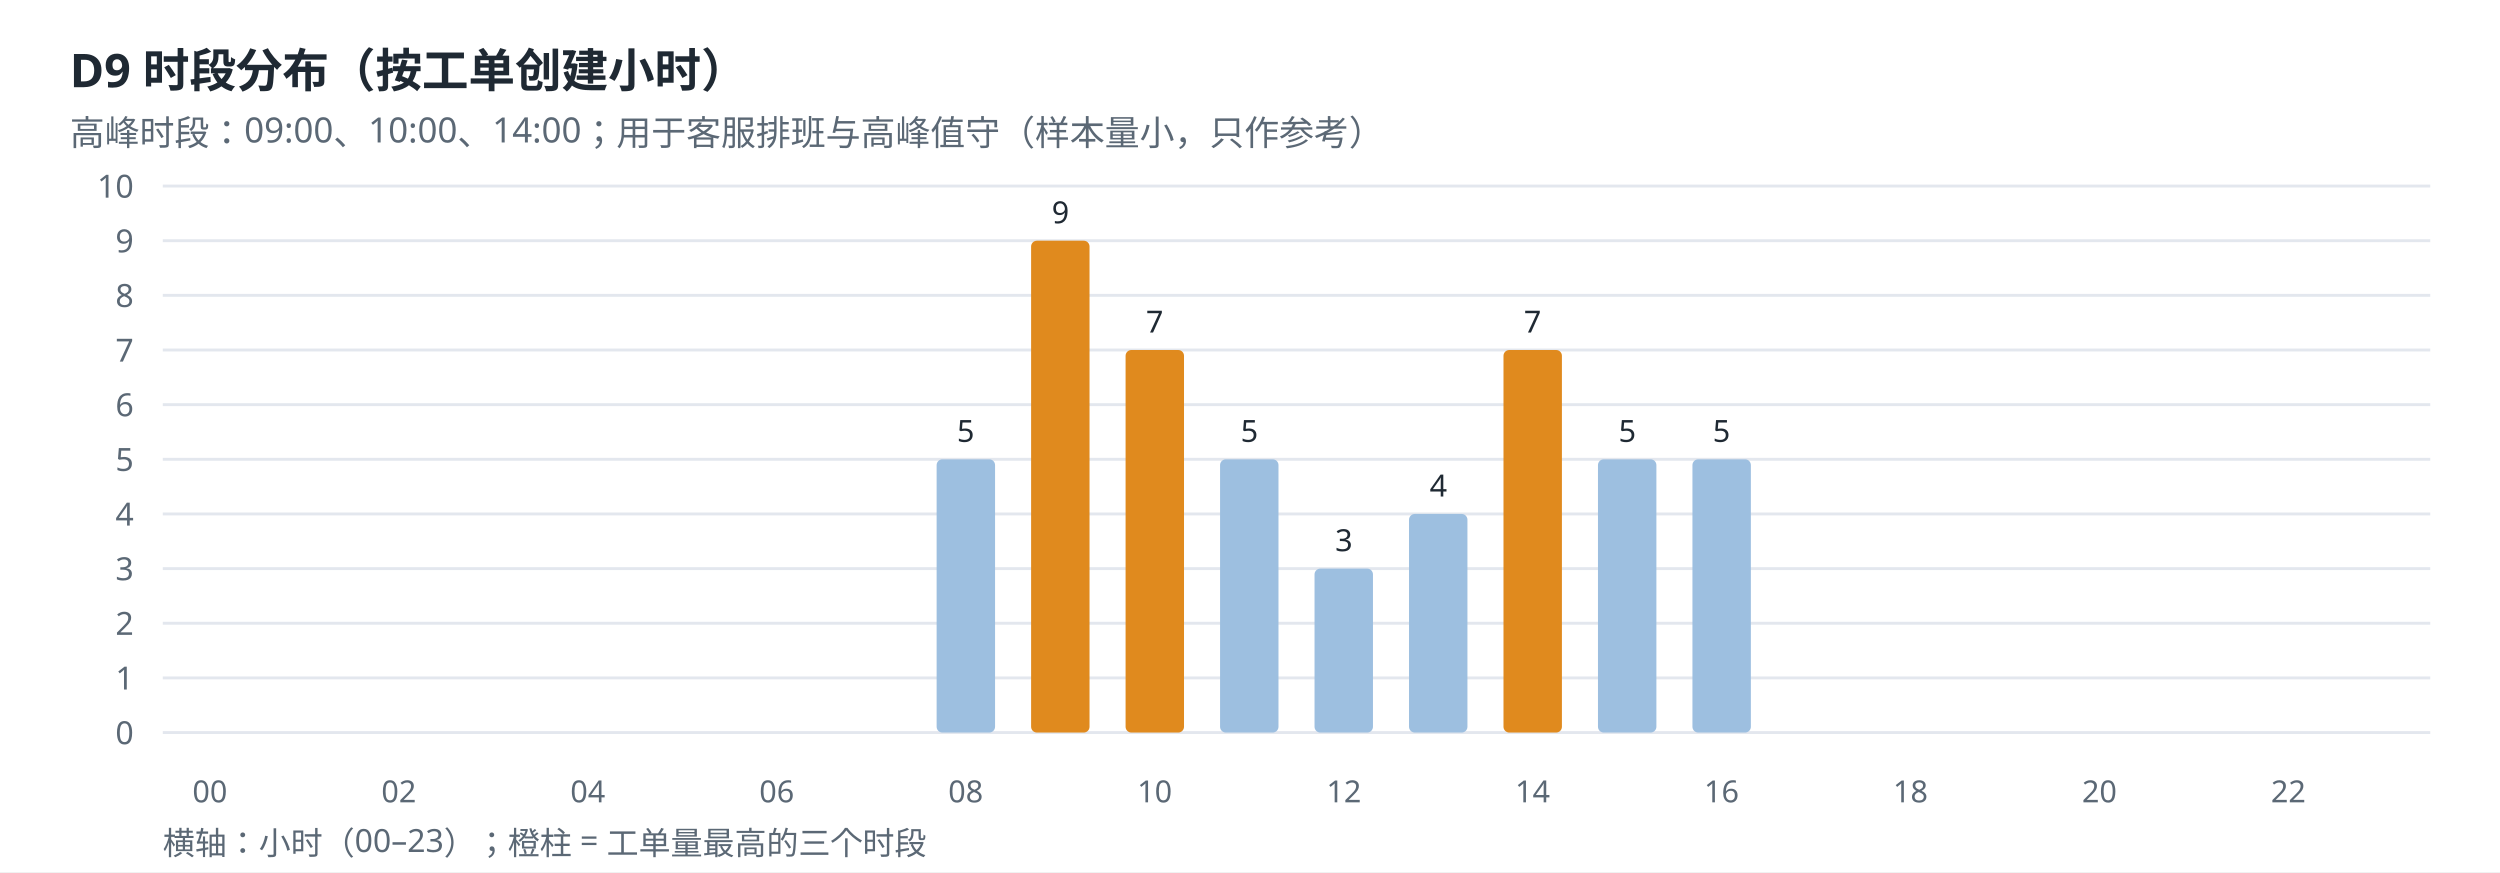
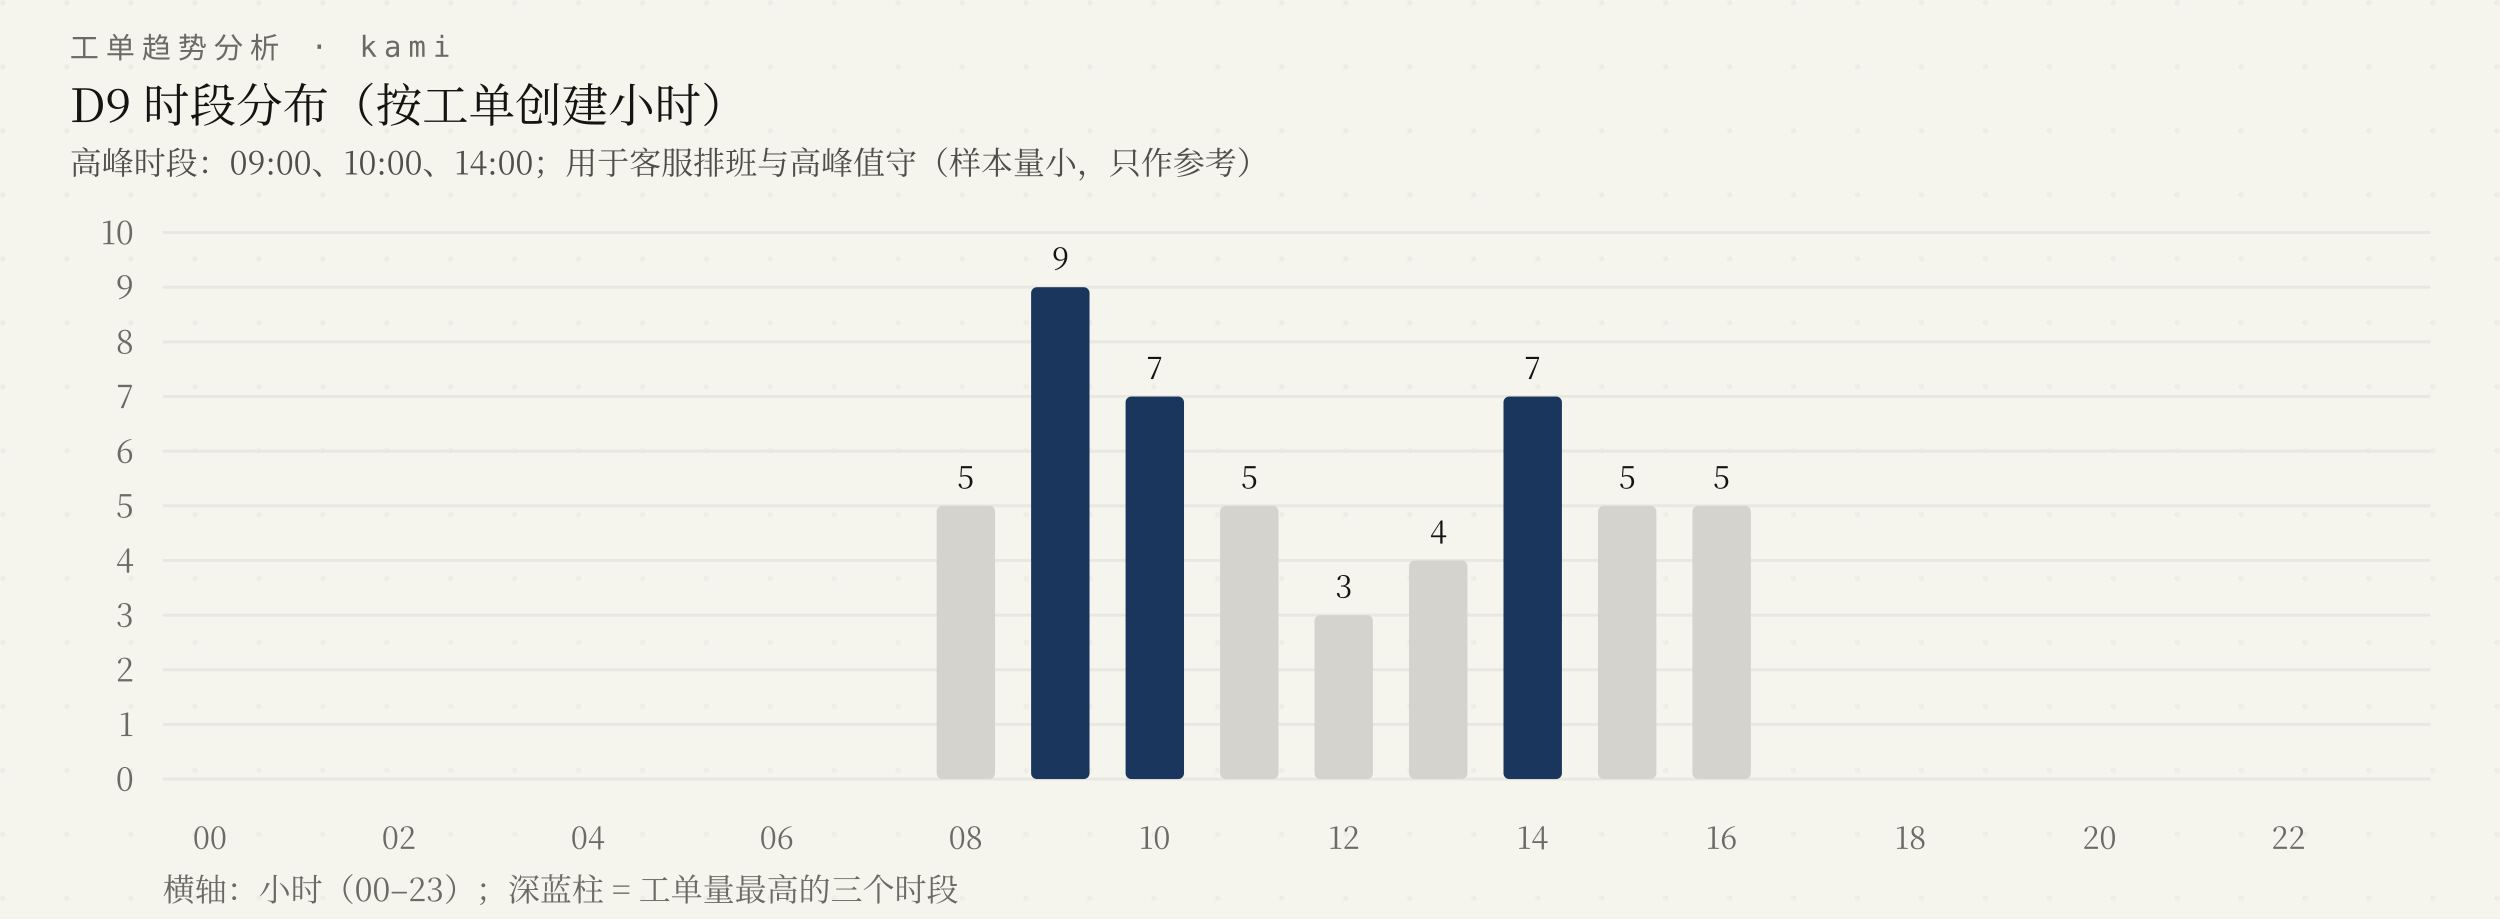
- <svg xmlns="http://www.w3.org/2000/svg" viewBox="0 0 860 300" width="100%" height="auto" role="img" aria-label="D9 时段分布（按工单创建小时）" font-family="Segoe UI, Microsoft YaHei, sans-serif">
-   <rect width="860" height="300" fill="#ffffff" />
-   <text x="24" y="30" font-size="16" font-weight="600" fill="#1f2933">D9 时段分布（按工单创建小时）</text>
-   <text x="24" y="50" font-size="12" fill="#5b6875">高峰时段：09:00、10:00、14:00；用于客服排班与高峰值守（样本量小，只作参考）</text>
-   <line x1="56" y1="252.0" x2="836" y2="252.0" stroke="#e3e7ee" />
-   <text x="46" y="256.0" font-size="11" fill="#5b6875" text-anchor="end">0</text>
-   <line x1="56" y1="233.2" x2="836" y2="233.2" stroke="#e3e7ee" />
-   <text x="46" y="237.2" font-size="11" fill="#5b6875" text-anchor="end">1</text>
-   <line x1="56" y1="214.4" x2="836" y2="214.4" stroke="#e3e7ee" />
-   <text x="46" y="218.4" font-size="11" fill="#5b6875" text-anchor="end">2</text>
-   <line x1="56" y1="195.6" x2="836" y2="195.6" stroke="#e3e7ee" />
-   <text x="46" y="199.6" font-size="11" fill="#5b6875" text-anchor="end">3</text>
-   <line x1="56" y1="176.8" x2="836" y2="176.8" stroke="#e3e7ee" />
-   <text x="46" y="180.8" font-size="11" fill="#5b6875" text-anchor="end">4</text>
-   <line x1="56" y1="158.0" x2="836" y2="158.0" stroke="#e3e7ee" />
-   <text x="46" y="162.0" font-size="11" fill="#5b6875" text-anchor="end">5</text>
-   <line x1="56" y1="139.2" x2="836" y2="139.2" stroke="#e3e7ee" />
-   <text x="46" y="143.2" font-size="11" fill="#5b6875" text-anchor="end">6</text>
-   <line x1="56" y1="120.4" x2="836" y2="120.4" stroke="#e3e7ee" />
-   <text x="46" y="124.4" font-size="11" fill="#5b6875" text-anchor="end">7</text>
-   <line x1="56" y1="101.6" x2="836" y2="101.6" stroke="#e3e7ee" />
-   <text x="46" y="105.6" font-size="11" fill="#5b6875" text-anchor="end">8</text>
-   <line x1="56" y1="82.8" x2="836" y2="82.8" stroke="#e3e7ee" />
-   <text x="46" y="86.8" font-size="11" fill="#5b6875" text-anchor="end">9</text>
-   <line x1="56" y1="64.0" x2="836" y2="64.0" stroke="#e3e7ee" />
-   <text x="46" y="68.0" font-size="11" fill="#5b6875" text-anchor="end">10</text>
-   <rect x="62.2" y="252.0" width="20.1" height="0.0" fill="#9dbfe0" rx="2" />
-   <text x="72.2" y="276" font-size="10.5" fill="#5b6875" text-anchor="middle">00</text>
-   <rect x="94.7" y="252.0" width="20.1" height="0.0" fill="#9dbfe0" rx="2" />
-   <rect x="127.2" y="252.0" width="20.1" height="0.0" fill="#9dbfe0" rx="2" />
-   <text x="137.2" y="276" font-size="10.5" fill="#5b6875" text-anchor="middle">02</text>
-   <rect x="159.7" y="252.0" width="20.1" height="0.0" fill="#9dbfe0" rx="2" />
-   <rect x="192.2" y="252.0" width="20.1" height="0.0" fill="#9dbfe0" rx="2" />
-   <text x="202.2" y="276" font-size="10.5" fill="#5b6875" text-anchor="middle">04</text>
-   <rect x="224.7" y="252.0" width="20.1" height="0.0" fill="#9dbfe0" rx="2" />
-   <rect x="257.2" y="252.0" width="20.1" height="0.0" fill="#9dbfe0" rx="2" />
-   <text x="267.2" y="276" font-size="10.5" fill="#5b6875" text-anchor="middle">06</text>
-   <rect x="289.7" y="252.0" width="20.1" height="0.0" fill="#9dbfe0" rx="2" />
-   <rect x="322.2" y="158.0" width="20.1" height="94.0" fill="#9dbfe0" rx="2" />
-   <text x="332.2" y="152.0" font-size="10.5" fill="#1f2933" text-anchor="middle">5</text>
-   <text x="332.2" y="276" font-size="10.5" fill="#5b6875" text-anchor="middle">08</text>
-   <rect x="354.7" y="82.8" width="20.1" height="169.2" fill="#e08a1e" rx="2" />
-   <text x="364.8" y="76.8" font-size="10.5" fill="#1f2933" text-anchor="middle">9</text>
-   <rect x="387.2" y="120.4" width="20.1" height="131.6" fill="#e08a1e" rx="2" />
-   <text x="397.2" y="114.4" font-size="10.5" fill="#1f2933" text-anchor="middle">7</text>
-   <text x="397.2" y="276" font-size="10.5" fill="#5b6875" text-anchor="middle">10</text>
-   <rect x="419.7" y="158.0" width="20.1" height="94.0" fill="#9dbfe0" rx="2" />
-   <text x="429.8" y="152.0" font-size="10.5" fill="#1f2933" text-anchor="middle">5</text>
-   <rect x="452.2" y="195.6" width="20.1" height="56.4" fill="#9dbfe0" rx="2" />
-   <text x="462.3" y="189.6" font-size="10.5" fill="#1f2933" text-anchor="middle">3</text>
-   <text x="462.3" y="276" font-size="10.5" fill="#5b6875" text-anchor="middle">12</text>
-   <rect x="484.7" y="176.8" width="20.1" height="75.2" fill="#9dbfe0" rx="2" />
-   <text x="494.8" y="170.8" font-size="10.5" fill="#1f2933" text-anchor="middle">4</text>
-   <rect x="517.2" y="120.4" width="20.1" height="131.6" fill="#e08a1e" rx="2" />
-   <text x="527.2" y="114.4" font-size="10.5" fill="#1f2933" text-anchor="middle">7</text>
-   <text x="527.2" y="276" font-size="10.5" fill="#5b6875" text-anchor="middle">14</text>
-   <rect x="549.7" y="158.0" width="20.1" height="94.0" fill="#9dbfe0" rx="2" />
-   <text x="559.8" y="152.0" font-size="10.5" fill="#1f2933" text-anchor="middle">5</text>
-   <rect x="582.2" y="158.0" width="20.1" height="94.0" fill="#9dbfe0" rx="2" />
-   <text x="592.2" y="152.0" font-size="10.5" fill="#1f2933" text-anchor="middle">5</text>
-   <text x="592.2" y="276" font-size="10.5" fill="#5b6875" text-anchor="middle">16</text>
-   <rect x="614.7" y="252.0" width="20.1" height="0.0" fill="#9dbfe0" rx="2" />
-   <rect x="647.2" y="252.0" width="20.1" height="0.0" fill="#9dbfe0" rx="2" />
-   <text x="657.2" y="276" font-size="10.5" fill="#5b6875" text-anchor="middle">18</text>
-   <rect x="679.7" y="252.0" width="20.1" height="0.0" fill="#9dbfe0" rx="2" />
-   <rect x="712.2" y="252.0" width="20.1" height="0.0" fill="#9dbfe0" rx="2" />
-   <text x="722.2" y="276" font-size="10.5" fill="#5b6875" text-anchor="middle">20</text>
-   <rect x="744.7" y="252.0" width="20.1" height="0.0" fill="#9dbfe0" rx="2" />
-   <rect x="777.2" y="252.0" width="20.1" height="0.0" fill="#9dbfe0" rx="2" />
-   <text x="787.2" y="276" font-size="10.5" fill="#5b6875" text-anchor="middle">22</text>
-   <rect x="809.7" y="252.0" width="20.1" height="0.0" fill="#9dbfe0" rx="2" />
-   <text x="56" y="294" font-size="11" fill="#5b6875">横轴：小时（00–23）；橙柱 = 工单量最高的三个时段</text>
+ <svg xmlns="http://www.w3.org/2000/svg" viewBox="0 0 860 316" width="100%" height="auto" role="img" aria-label="D9 时段分布（按工单创建小时）" font-family="Charter, Georgia, &quot;TsangerJinKai02&quot;, &quot;Source Han Serif SC&quot;, &quot;Noto Serif CJK SC&quot;, &quot;Songti SC&quot;, &quot;STSong&quot;, serif">
+   <defs>
+     <pattern id="dotsHourly" width="22" height="22" patternUnits="userSpaceOnUse">
+       <circle cx="1" cy="1" r="0.9" fill="#E3E2DC" />
+     </pattern>
+   </defs>
+   <rect width="860" height="316" fill="#f5f4ed" />
+   <rect width="860" height="316" fill="url(#dotsHourly)" opacity="0.55" />
+   <text x="24" y="20" font-size="10" letter-spacing="2.4" fill="#6b6a64" font-family="'JetBrains Mono', Consolas, monospace">工单趋势分析 · kami</text>
+   <text x="24" y="42" font-size="16" font-weight="500" fill="#141413">D9 时段分布（按工单创建小时）</text>
+   <text x="24" y="60" font-size="11" fill="#504e49">高峰时段：09:00、10:00、14:00；用于客服排班与高峰值守（样本量小，只作参考）</text>
+   <line x1="56" y1="268.0" x2="836" y2="268.0" stroke="#e8e7e1" />
+   <text x="46" y="272.0" font-size="11" fill="#6b6a64" text-anchor="end">0</text>
+   <line x1="56" y1="249.2" x2="836" y2="249.2" stroke="#e8e7e1" />
+   <text x="46" y="253.2" font-size="11" fill="#6b6a64" text-anchor="end">1</text>
+   <line x1="56" y1="230.4" x2="836" y2="230.4" stroke="#e8e7e1" />
+   <text x="46" y="234.4" font-size="11" fill="#6b6a64" text-anchor="end">2</text>
+   <line x1="56" y1="211.6" x2="836" y2="211.6" stroke="#e8e7e1" />
+   <text x="46" y="215.6" font-size="11" fill="#6b6a64" text-anchor="end">3</text>
+   <line x1="56" y1="192.8" x2="836" y2="192.8" stroke="#e8e7e1" />
+   <text x="46" y="196.8" font-size="11" fill="#6b6a64" text-anchor="end">4</text>
+   <line x1="56" y1="174.0" x2="836" y2="174.0" stroke="#e8e7e1" />
+   <text x="46" y="178.0" font-size="11" fill="#6b6a64" text-anchor="end">5</text>
+   <line x1="56" y1="155.2" x2="836" y2="155.2" stroke="#e8e7e1" />
+   <text x="46" y="159.2" font-size="11" fill="#6b6a64" text-anchor="end">6</text>
+   <line x1="56" y1="136.4" x2="836" y2="136.4" stroke="#e8e7e1" />
+   <text x="46" y="140.4" font-size="11" fill="#6b6a64" text-anchor="end">7</text>
+   <line x1="56" y1="117.6" x2="836" y2="117.6" stroke="#e8e7e1" />
+   <text x="46" y="121.6" font-size="11" fill="#6b6a64" text-anchor="end">8</text>
+   <line x1="56" y1="98.8" x2="836" y2="98.8" stroke="#e8e7e1" />
+   <text x="46" y="102.8" font-size="11" fill="#6b6a64" text-anchor="end">9</text>
+   <line x1="56" y1="80.0" x2="836" y2="80.0" stroke="#e8e7e1" />
+   <text x="46" y="84.0" font-size="11" fill="#6b6a64" text-anchor="end">10</text>
+   <rect x="62.2" y="268.0" width="20.1" height="0.0" fill="#d4d3cd" rx="2" />
+   <text x="72.2" y="292" font-size="10.5" fill="#6b6a64" text-anchor="middle">00</text>
+   <rect x="94.7" y="268.0" width="20.1" height="0.0" fill="#d4d3cd" rx="2" />
+   <rect x="127.2" y="268.0" width="20.1" height="0.0" fill="#d4d3cd" rx="2" />
+   <text x="137.2" y="292" font-size="10.5" fill="#6b6a64" text-anchor="middle">02</text>
+   <rect x="159.7" y="268.0" width="20.1" height="0.0" fill="#d4d3cd" rx="2" />
+   <rect x="192.2" y="268.0" width="20.1" height="0.0" fill="#d4d3cd" rx="2" />
+   <text x="202.2" y="292" font-size="10.5" fill="#6b6a64" text-anchor="middle">04</text>
+   <rect x="224.7" y="268.0" width="20.1" height="0.0" fill="#d4d3cd" rx="2" />
+   <rect x="257.2" y="268.0" width="20.1" height="0.0" fill="#d4d3cd" rx="2" />
+   <text x="267.2" y="292" font-size="10.5" fill="#6b6a64" text-anchor="middle">06</text>
+   <rect x="289.7" y="268.0" width="20.1" height="0.0" fill="#d4d3cd" rx="2" />
+   <rect x="322.2" y="174.0" width="20.1" height="94.0" fill="#d4d3cd" rx="2" />
+   <text x="332.2" y="168.0" font-size="10.5" fill="#141413" text-anchor="middle">5</text>
+   <text x="332.2" y="292" font-size="10.5" fill="#6b6a64" text-anchor="middle">08</text>
+   <rect x="354.7" y="98.8" width="20.1" height="169.2" fill="#1B365D" rx="2" />
+   <text x="364.8" y="92.8" font-size="10.5" fill="#141413" text-anchor="middle">9</text>
+   <rect x="387.2" y="136.4" width="20.1" height="131.6" fill="#1B365D" rx="2" />
+   <text x="397.2" y="130.4" font-size="10.5" fill="#141413" text-anchor="middle">7</text>
+   <text x="397.2" y="292" font-size="10.5" fill="#6b6a64" text-anchor="middle">10</text>
+   <rect x="419.7" y="174.0" width="20.1" height="94.0" fill="#d4d3cd" rx="2" />
+   <text x="429.8" y="168.0" font-size="10.5" fill="#141413" text-anchor="middle">5</text>
+   <rect x="452.2" y="211.6" width="20.1" height="56.4" fill="#d4d3cd" rx="2" />
+   <text x="462.3" y="205.6" font-size="10.5" fill="#141413" text-anchor="middle">3</text>
+   <text x="462.3" y="292" font-size="10.5" fill="#6b6a64" text-anchor="middle">12</text>
+   <rect x="484.7" y="192.8" width="20.1" height="75.2" fill="#d4d3cd" rx="2" />
+   <text x="494.8" y="186.8" font-size="10.5" fill="#141413" text-anchor="middle">4</text>
+   <rect x="517.2" y="136.4" width="20.1" height="131.6" fill="#1B365D" rx="2" />
+   <text x="527.2" y="130.4" font-size="10.5" fill="#141413" text-anchor="middle">7</text>
+   <text x="527.2" y="292" font-size="10.5" fill="#6b6a64" text-anchor="middle">14</text>
+   <rect x="549.7" y="174.0" width="20.1" height="94.0" fill="#d4d3cd" rx="2" />
+   <text x="559.8" y="168.0" font-size="10.5" fill="#141413" text-anchor="middle">5</text>
+   <rect x="582.2" y="174.0" width="20.1" height="94.0" fill="#d4d3cd" rx="2" />
+   <text x="592.2" y="168.0" font-size="10.5" fill="#141413" text-anchor="middle">5</text>
+   <text x="592.2" y="292" font-size="10.5" fill="#6b6a64" text-anchor="middle">16</text>
+   <rect x="614.7" y="268.0" width="20.1" height="0.0" fill="#d4d3cd" rx="2" />
+   <rect x="647.2" y="268.0" width="20.1" height="0.0" fill="#d4d3cd" rx="2" />
+   <text x="657.2" y="292" font-size="10.5" fill="#6b6a64" text-anchor="middle">18</text>
+   <rect x="679.7" y="268.0" width="20.1" height="0.0" fill="#d4d3cd" rx="2" />
+   <rect x="712.2" y="268.0" width="20.1" height="0.0" fill="#d4d3cd" rx="2" />
+   <text x="722.2" y="292" font-size="10.5" fill="#6b6a64" text-anchor="middle">20</text>
+   <rect x="744.7" y="268.0" width="20.1" height="0.0" fill="#d4d3cd" rx="2" />
+   <rect x="777.2" y="268.0" width="20.1" height="0.0" fill="#d4d3cd" rx="2" />
+   <text x="787.2" y="292" font-size="10.5" fill="#6b6a64" text-anchor="middle">22</text>
+   <rect x="809.7" y="268.0" width="20.1" height="0.0" fill="#d4d3cd" rx="2" />
+   <text x="56" y="310" font-size="11" fill="#6b6a64">横轴：小时（00–23）；深蓝柱 = 工单量最高的三个时段</text>
</svg>
